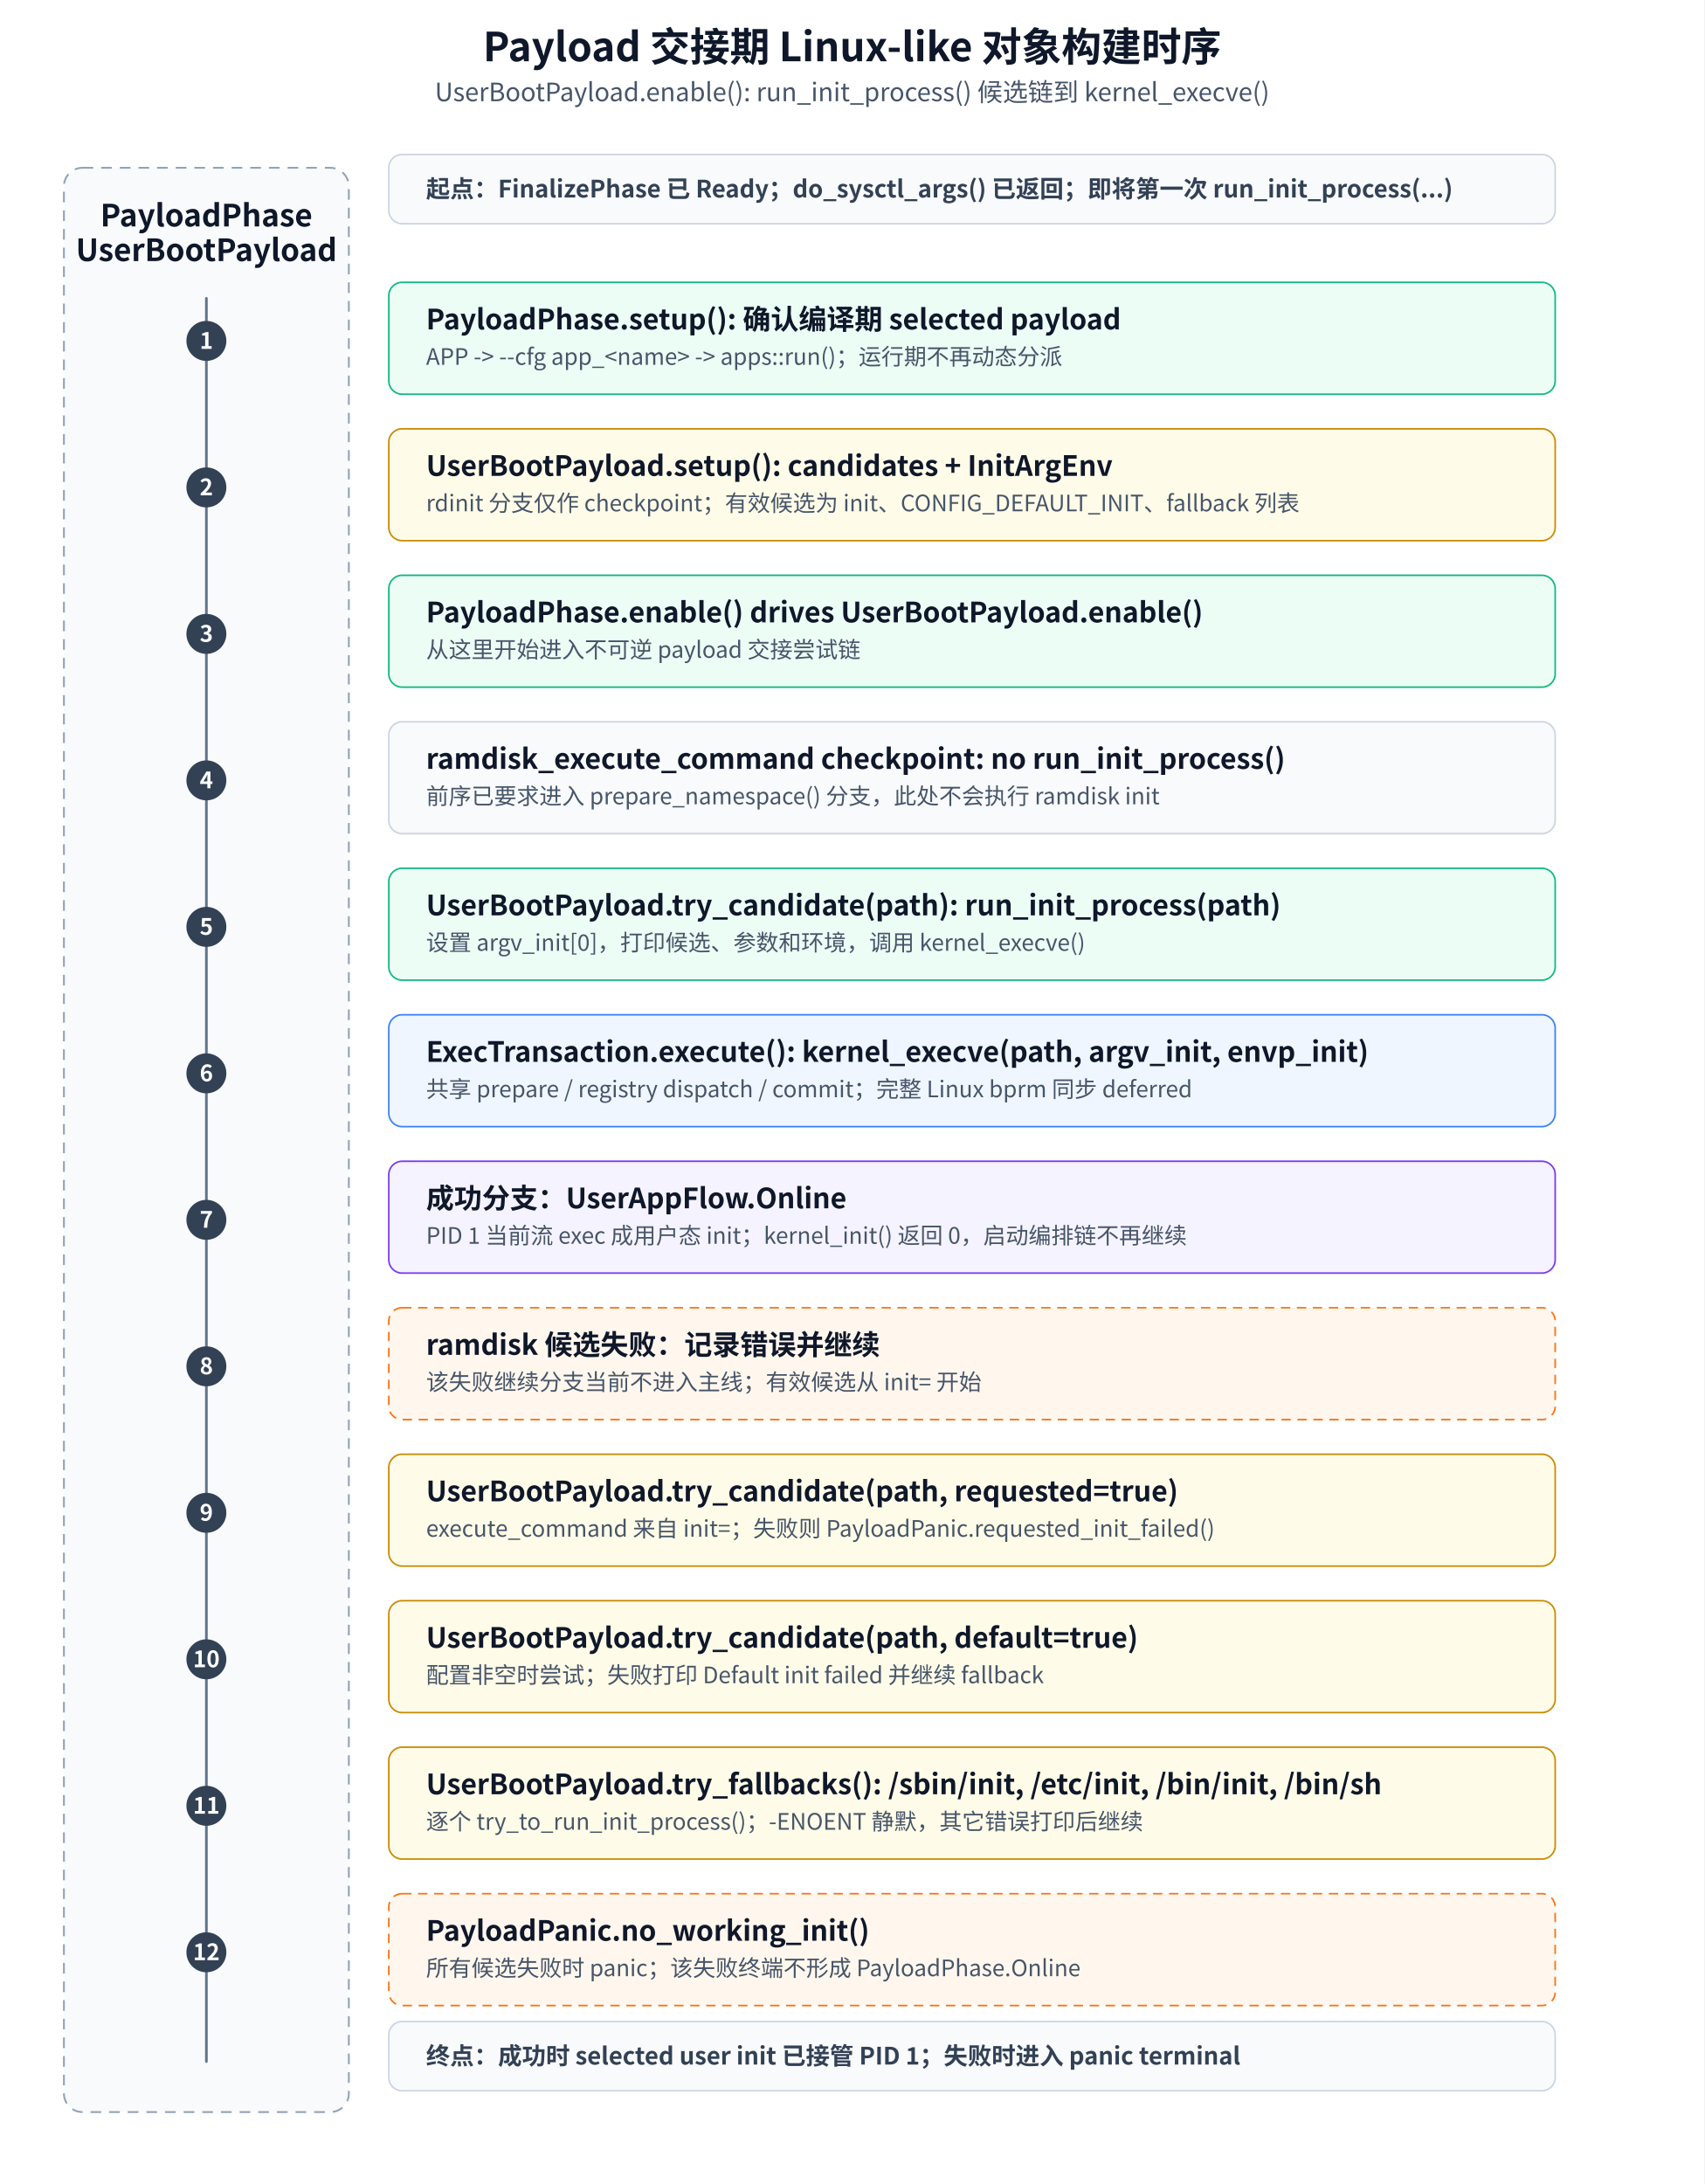
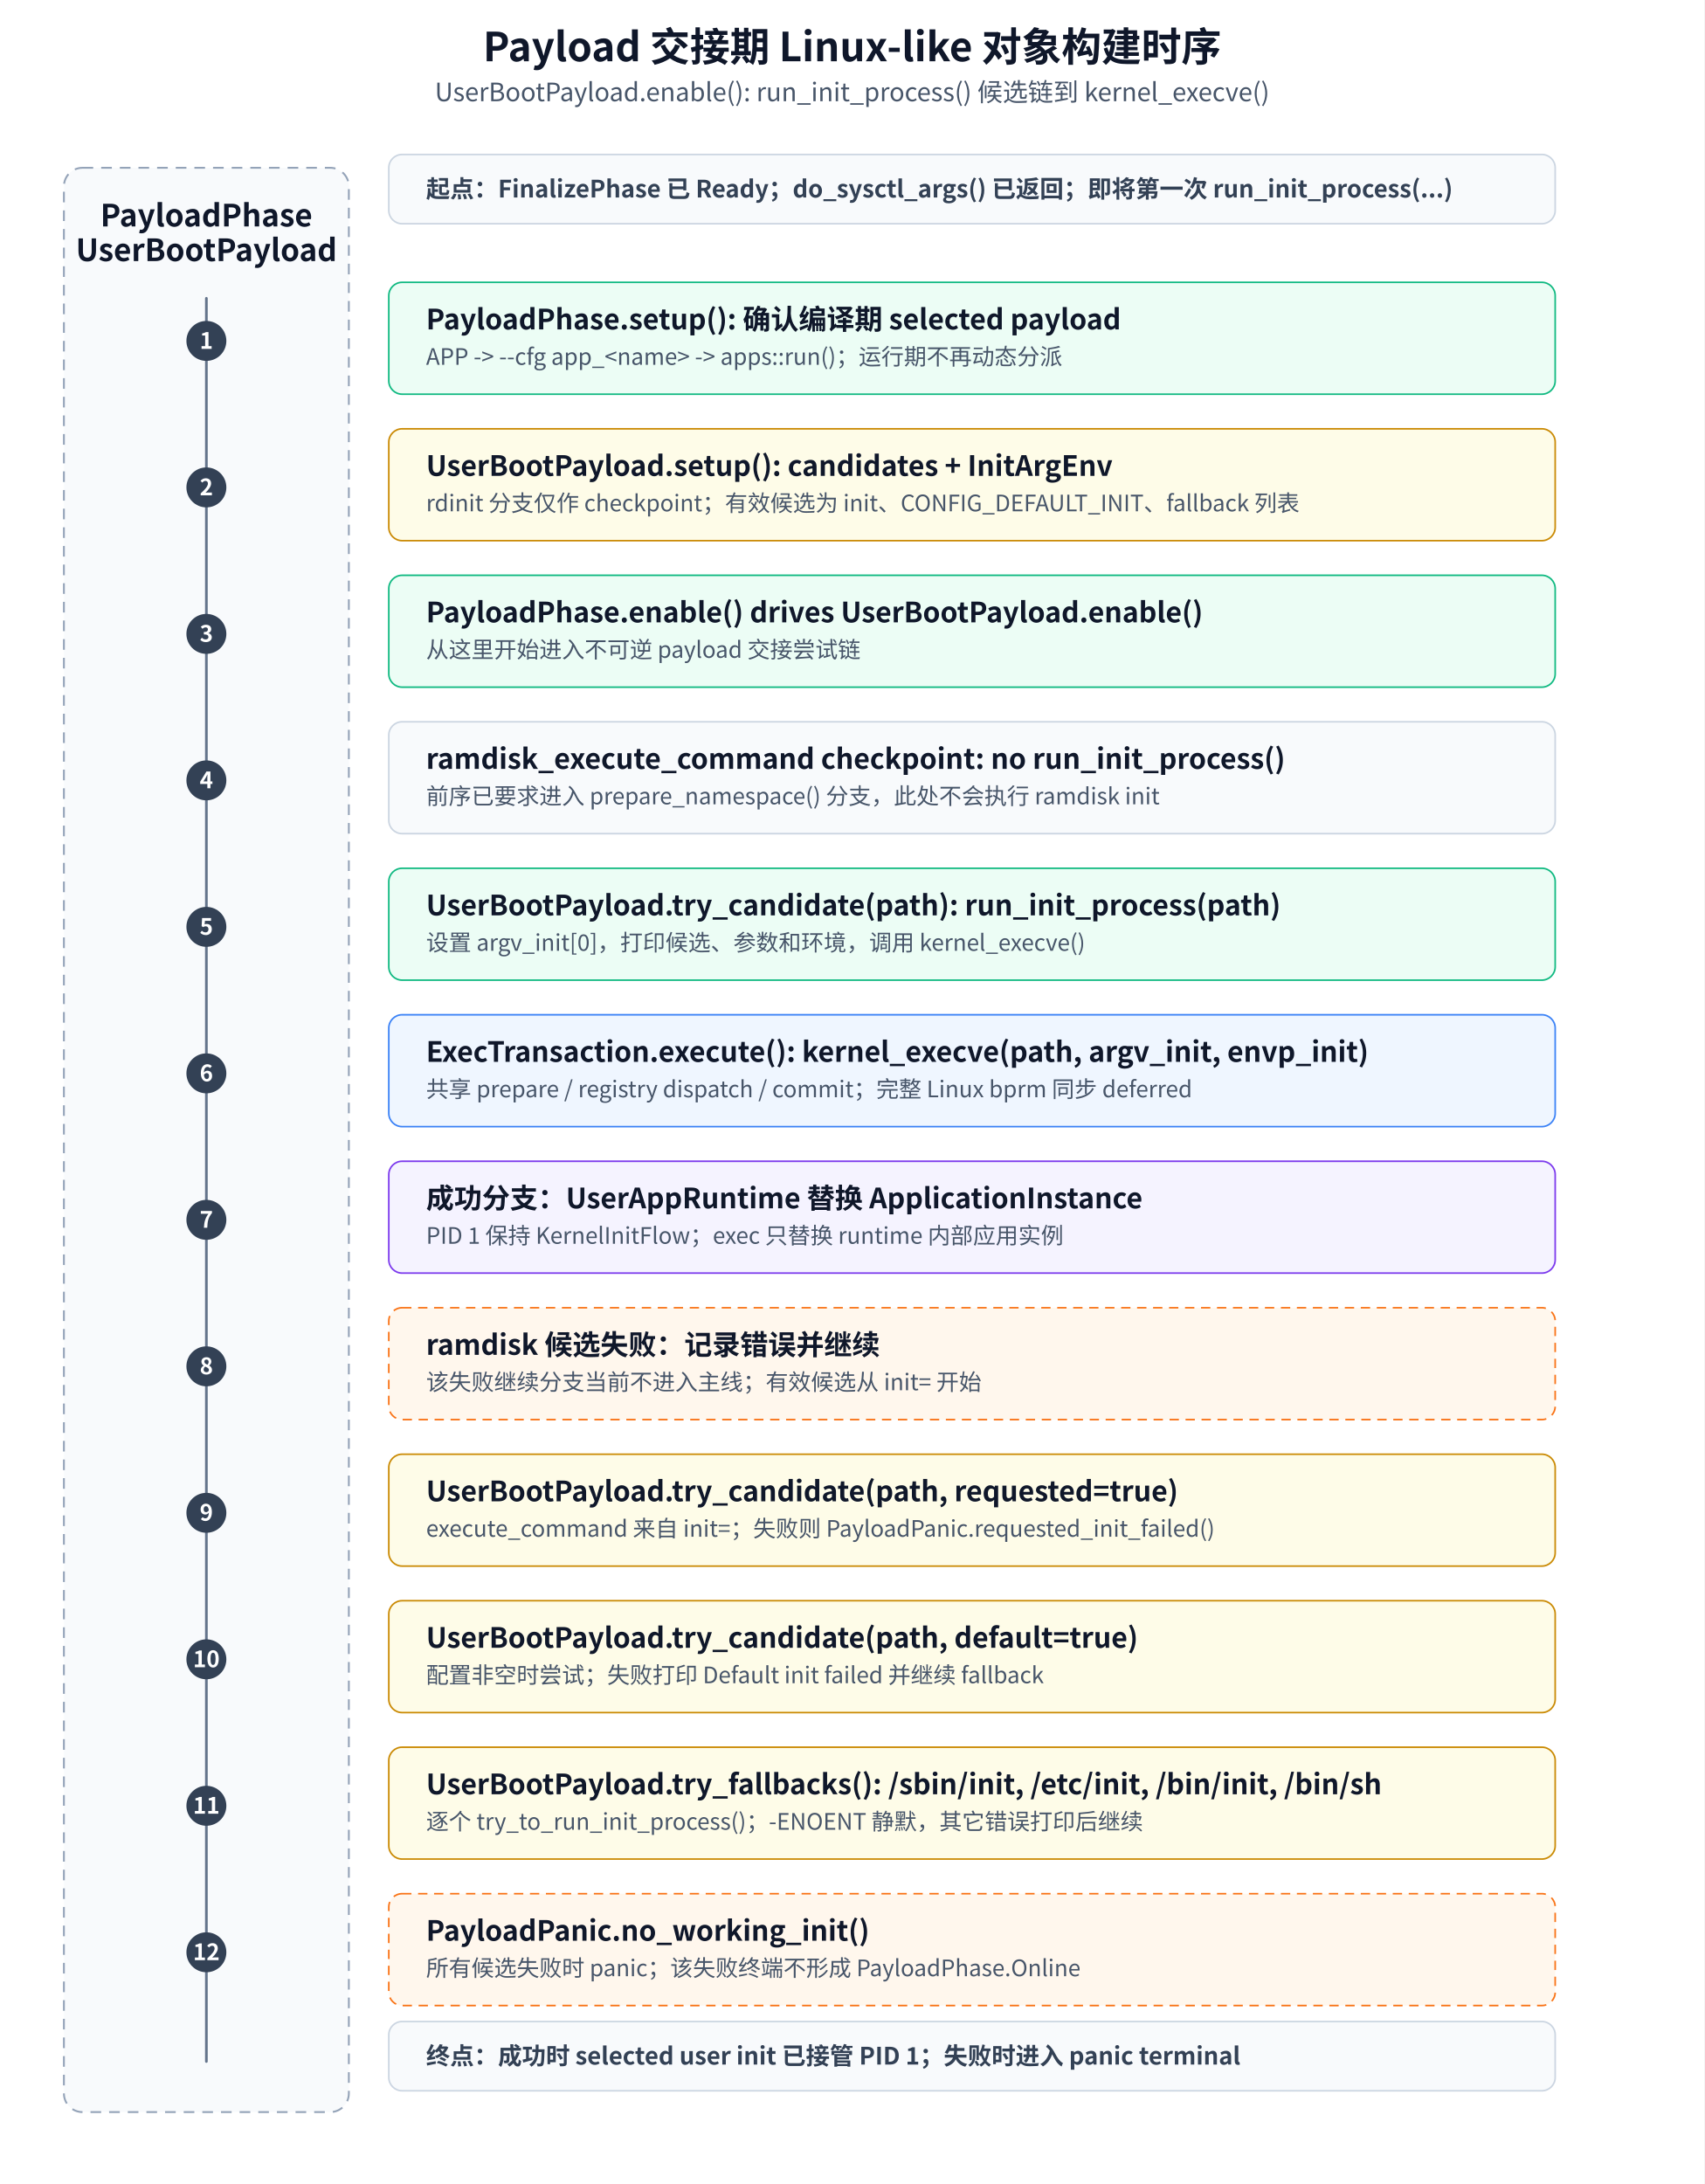
<svg xmlns="http://www.w3.org/2000/svg" width="1280" height="1640" viewBox="0 0 1280 1640" role="img" aria-labelledby="title desc">
  <defs>
    <style>
      text { font-family: "Microsoft YaHei", "Noto Sans CJK SC", "Source Han Sans SC", Arial, sans-serif; fill: #0f172a; }
      .title { font-size: 30px; font-weight: 600; }
      .subtitle { font-size: 19px; fill: #475569; }
      .lane { fill: #f8fafc; stroke: #94a3b8; stroke-width: 1.4; stroke-dasharray: 8 6; }
      .box { fill: #fff; stroke: #334155; stroke-width: 1.2; }
      .stage { fill: #f8fafc; stroke: #cbd5e1; stroke-width: 1.2; }
      .formal { fill: #ecfdf5; stroke: #10b981; }
      .exec { fill: #eff6ff; stroke: #3b82f6; }
      .arg { fill: #fefce8; stroke: #ca8a04; }
      .handoff { fill: #f5f3ff; stroke: #7c3aed; }
      .terminal { fill: #fff7ed; stroke: #f97316; stroke-dasharray: 7 5; }
      .checkpoint { fill: #f8fafc; stroke: #cbd5e1; }
      .obj { font-size: 23px; font-weight: 600; dominant-baseline: middle; }
      .line1 { font-size: 21px; font-weight: 600; dominant-baseline: middle; }
      .line2 { font-size: 17px; fill: #475569; dominant-baseline: middle; }
      .boundary { font-size: 18px; font-weight: 600; fill: #334155; dominant-baseline: middle; }
      .num { font-size: 17px; font-weight: 600; fill: #fff; text-anchor: middle; dominant-baseline: middle; }
      .timeline { stroke: #64748b; stroke-width: 2; stroke-linecap: round; }
      .dot { fill: #334155; }
    </style>
  </defs>
  <rect width="1280" height="1640" fill="#fff" />
  <text x="640" y="46" text-anchor="middle" class="title">Payload 交接期 Linux-like 对象构建时序</text>
  <text x="640" y="76" text-anchor="middle" class="subtitle">UserBootPayload.enable(): run_init_process() 候选链到 kernel_execve()</text>
  <rect x="48" y="126" width="214" height="1460" rx="14" class="lane" />
  <text x="155" y="162" text-anchor="middle" class="obj">PayloadPhase</text>
  <text x="155" y="188" text-anchor="middle" class="obj">UserBootPayload</text>
  <line x1="155" y1="224" x2="155" y2="1548" class="timeline" />
  <rect x="292" y="116" width="876" height="52" rx="10" class="stage" />
  <text x="320" y="142" class="boundary">起点：FinalizePhase 已 Ready；do_sysctl_args() 已返回；即将第一次 run_init_process(...)</text>
  <g transform="translate(0 -48)">
    <g transform="translate(0 56)">
      <circle cx="155" cy="248" r="15" class="dot" />
      <text x="155" y="248" class="num">1</text>
      <rect x="292" y="204" width="876" height="84" rx="10" class="box formal" />
      <text x="320" y="232" class="line1">PayloadPhase.setup(): 确认编译期 selected payload</text>
      <text x="320" y="260" class="line2">APP -&gt; --cfg app_&lt;name&gt; -&gt; apps::run()；运行期不再动态分派</text>
    </g>
    <g transform="translate(0 166)">
      <circle cx="155" cy="248" r="15" class="dot" />
      <text x="155" y="248" class="num">2</text>
      <rect x="292" y="204" width="876" height="84" rx="10" class="box arg" />
      <text x="320" y="232" class="line1">UserBootPayload.setup(): candidates + InitArgEnv</text>
      <text x="320" y="260" class="line2">rdinit 分支仅作 checkpoint；有效候选为 init、CONFIG_DEFAULT_INIT、fallback 列表</text>
    </g>
    <g transform="translate(0 276)">
      <circle cx="155" cy="248" r="15" class="dot" />
      <text x="155" y="248" class="num">3</text>
      <rect x="292" y="204" width="876" height="84" rx="10" class="box formal" />
      <text x="320" y="232" class="line1">PayloadPhase.enable() drives UserBootPayload.enable()</text>
      <text x="320" y="260" class="line2">从这里开始进入不可逆 payload 交接尝试链</text>
    </g>
    <g transform="translate(0 386)">
      <circle cx="155" cy="248" r="15" class="dot" />
      <text x="155" y="248" class="num">4</text>
      <rect x="292" y="204" width="876" height="84" rx="10" class="box checkpoint" />
      <text x="320" y="232" class="line1">ramdisk_execute_command checkpoint: no run_init_process()</text>
      <text x="320" y="260" class="line2">前序已要求进入 prepare_namespace() 分支，此处不会执行 ramdisk init</text>
    </g>
    <g transform="translate(0 496)">
      <circle cx="155" cy="248" r="15" class="dot" />
      <text x="155" y="248" class="num">5</text>
      <rect x="292" y="204" width="876" height="84" rx="10" class="box formal" />
      <text x="320" y="232" class="line1">UserBootPayload.try_candidate(path): run_init_process(path)</text>
      <text x="320" y="260" class="line2">设置 argv_init[0]，打印候选、参数和环境，调用 kernel_execve()</text>
    </g>
    <g transform="translate(0 606)">
      <circle cx="155" cy="248" r="15" class="dot" />
      <text x="155" y="248" class="num">6</text>
      <rect x="292" y="204" width="876" height="84" rx="10" class="box exec" />
      <text x="320" y="232" class="line1">ExecTransaction.execute(): kernel_execve(path, argv_init, envp_init)</text>
      <text x="320" y="260" class="line2">共享 prepare / registry dispatch / commit；完整 Linux bprm 同步 deferred</text>
    </g>
    <g transform="translate(0 716)">
      <circle cx="155" cy="248" r="15" class="dot" />
      <text x="155" y="248" class="num">7</text>
      <rect x="292" y="204" width="876" height="84" rx="10" class="box handoff" />
-       <text x="320" y="232" class="line1">成功分支：UserAppFlow.Online</text>
-       <text x="320" y="260" class="line2">PID 1 当前流 exec 成用户态 init；kernel_init() 返回 0，启动编排链不再继续</text>
+       <text x="320" y="232" class="line1">成功分支：UserAppRuntime 替换 ApplicationInstance</text>
+       <text x="320" y="260" class="line2">PID 1 保持 KernelInitFlow；exec 只替换 runtime 内部应用实例</text>
    </g>
    <g transform="translate(0 826)">
      <circle cx="155" cy="248" r="15" class="dot" />
      <text x="155" y="248" class="num">8</text>
      <rect x="292" y="204" width="876" height="84" rx="10" class="box terminal" />
      <text x="320" y="232" class="line1">ramdisk 候选失败：记录错误并继续</text>
      <text x="320" y="260" class="line2">该失败继续分支当前不进入主线；有效候选从 init= 开始</text>
    </g>
    <g transform="translate(0 936)">
      <circle cx="155" cy="248" r="15" class="dot" />
      <text x="155" y="248" class="num">9</text>
      <rect x="292" y="204" width="876" height="84" rx="10" class="box arg" />
      <text x="320" y="232" class="line1">UserBootPayload.try_candidate(path, requested=true)</text>
      <text x="320" y="260" class="line2">execute_command 来自 init=；失败则 PayloadPanic.requested_init_failed()</text>
    </g>
    <g transform="translate(0 1046)">
      <circle cx="155" cy="248" r="15" class="dot" />
      <text x="155" y="248" class="num">10</text>
      <rect x="292" y="204" width="876" height="84" rx="10" class="box arg" />
      <text x="320" y="232" class="line1">UserBootPayload.try_candidate(path, default=true)</text>
      <text x="320" y="260" class="line2">配置非空时尝试；失败打印 Default init failed 并继续 fallback</text>
    </g>
    <g transform="translate(0 1156)">
      <circle cx="155" cy="248" r="15" class="dot" />
      <text x="155" y="248" class="num">11</text>
      <rect x="292" y="204" width="876" height="84" rx="10" class="box arg" />
      <text x="320" y="232" class="line1">UserBootPayload.try_fallbacks(): /sbin/init, /etc/init, /bin/init, /bin/sh</text>
      <text x="320" y="260" class="line2">逐个 try_to_run_init_process()；-ENOENT 静默，其它错误打印后继续</text>
    </g>
    <g transform="translate(0 1266)">
      <circle cx="155" cy="248" r="15" class="dot" />
      <text x="155" y="248" class="num">12</text>
      <rect x="292" y="204" width="876" height="84" rx="10" class="box terminal" />
      <text x="320" y="232" class="line1">PayloadPanic.no_working_init()</text>
      <text x="320" y="260" class="line2">所有候选失败时 panic；该失败终端不形成 PayloadPhase.Online</text>
    </g>
  </g>
  <rect x="292" y="1518" width="876" height="52" rx="10" class="stage" />
  <text x="320" y="1544" class="boundary">终点：成功时 selected user init 已接管 PID 1；失败时进入 panic terminal</text>
</svg>
